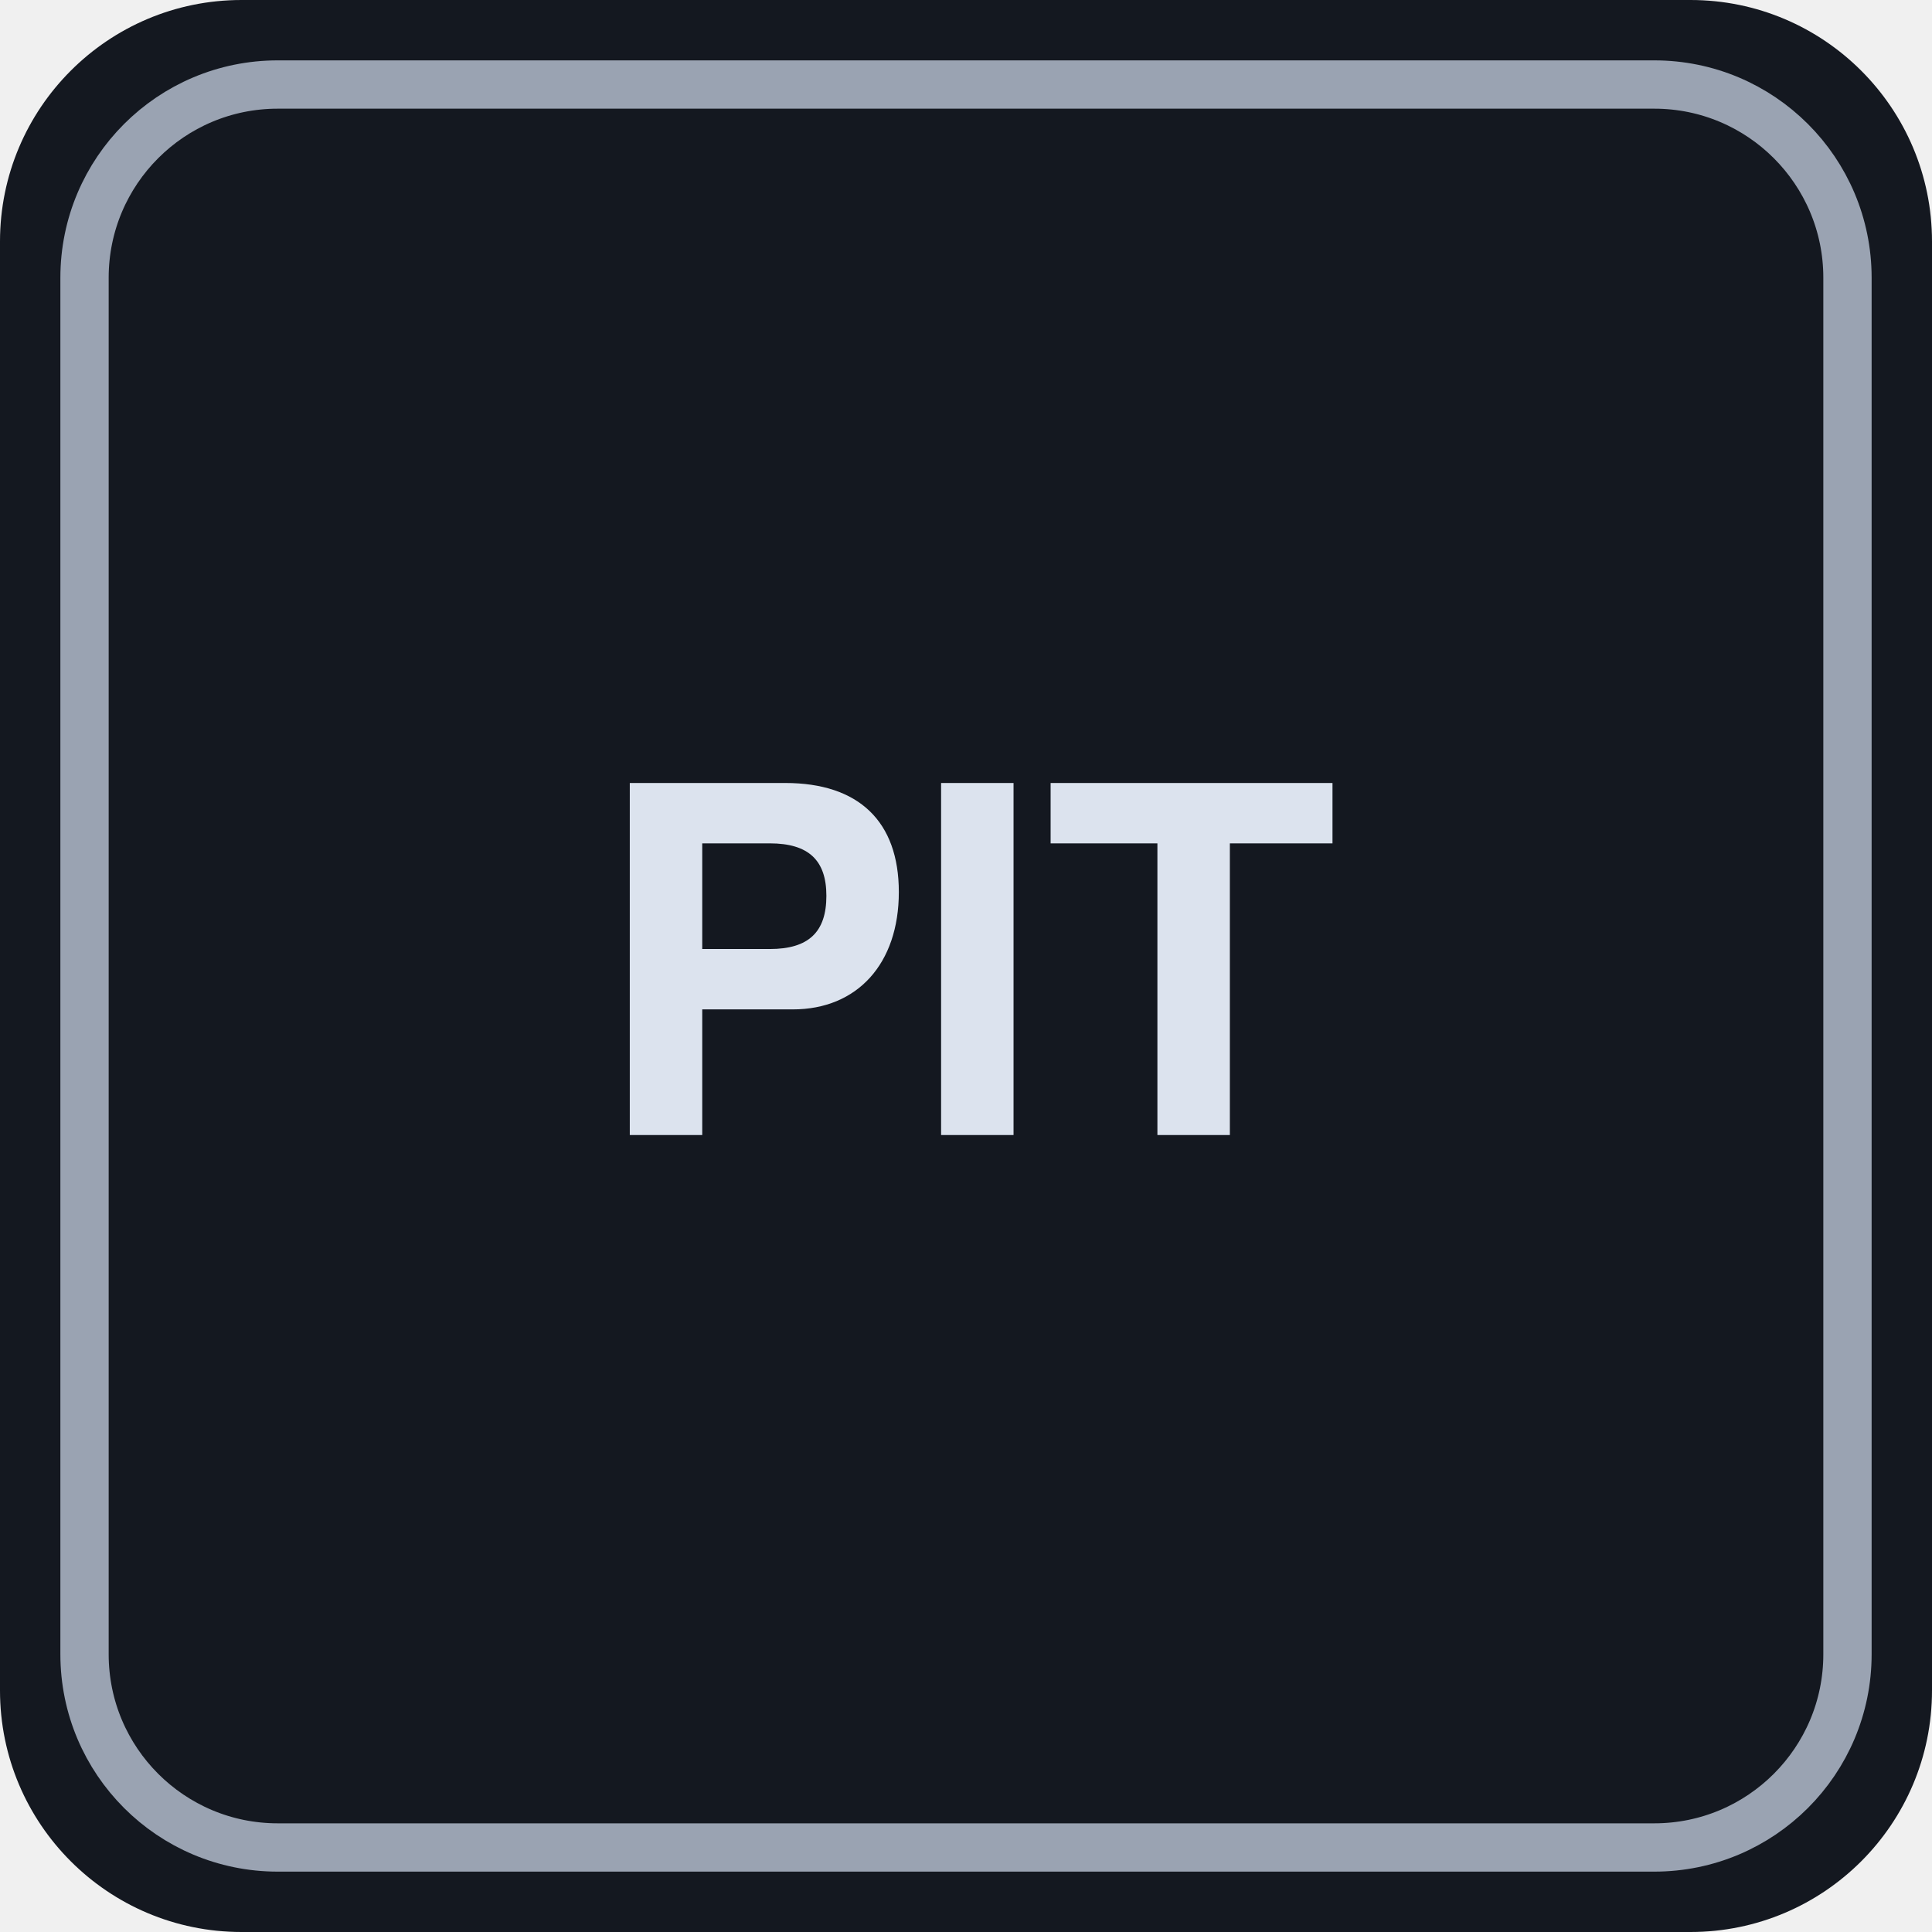
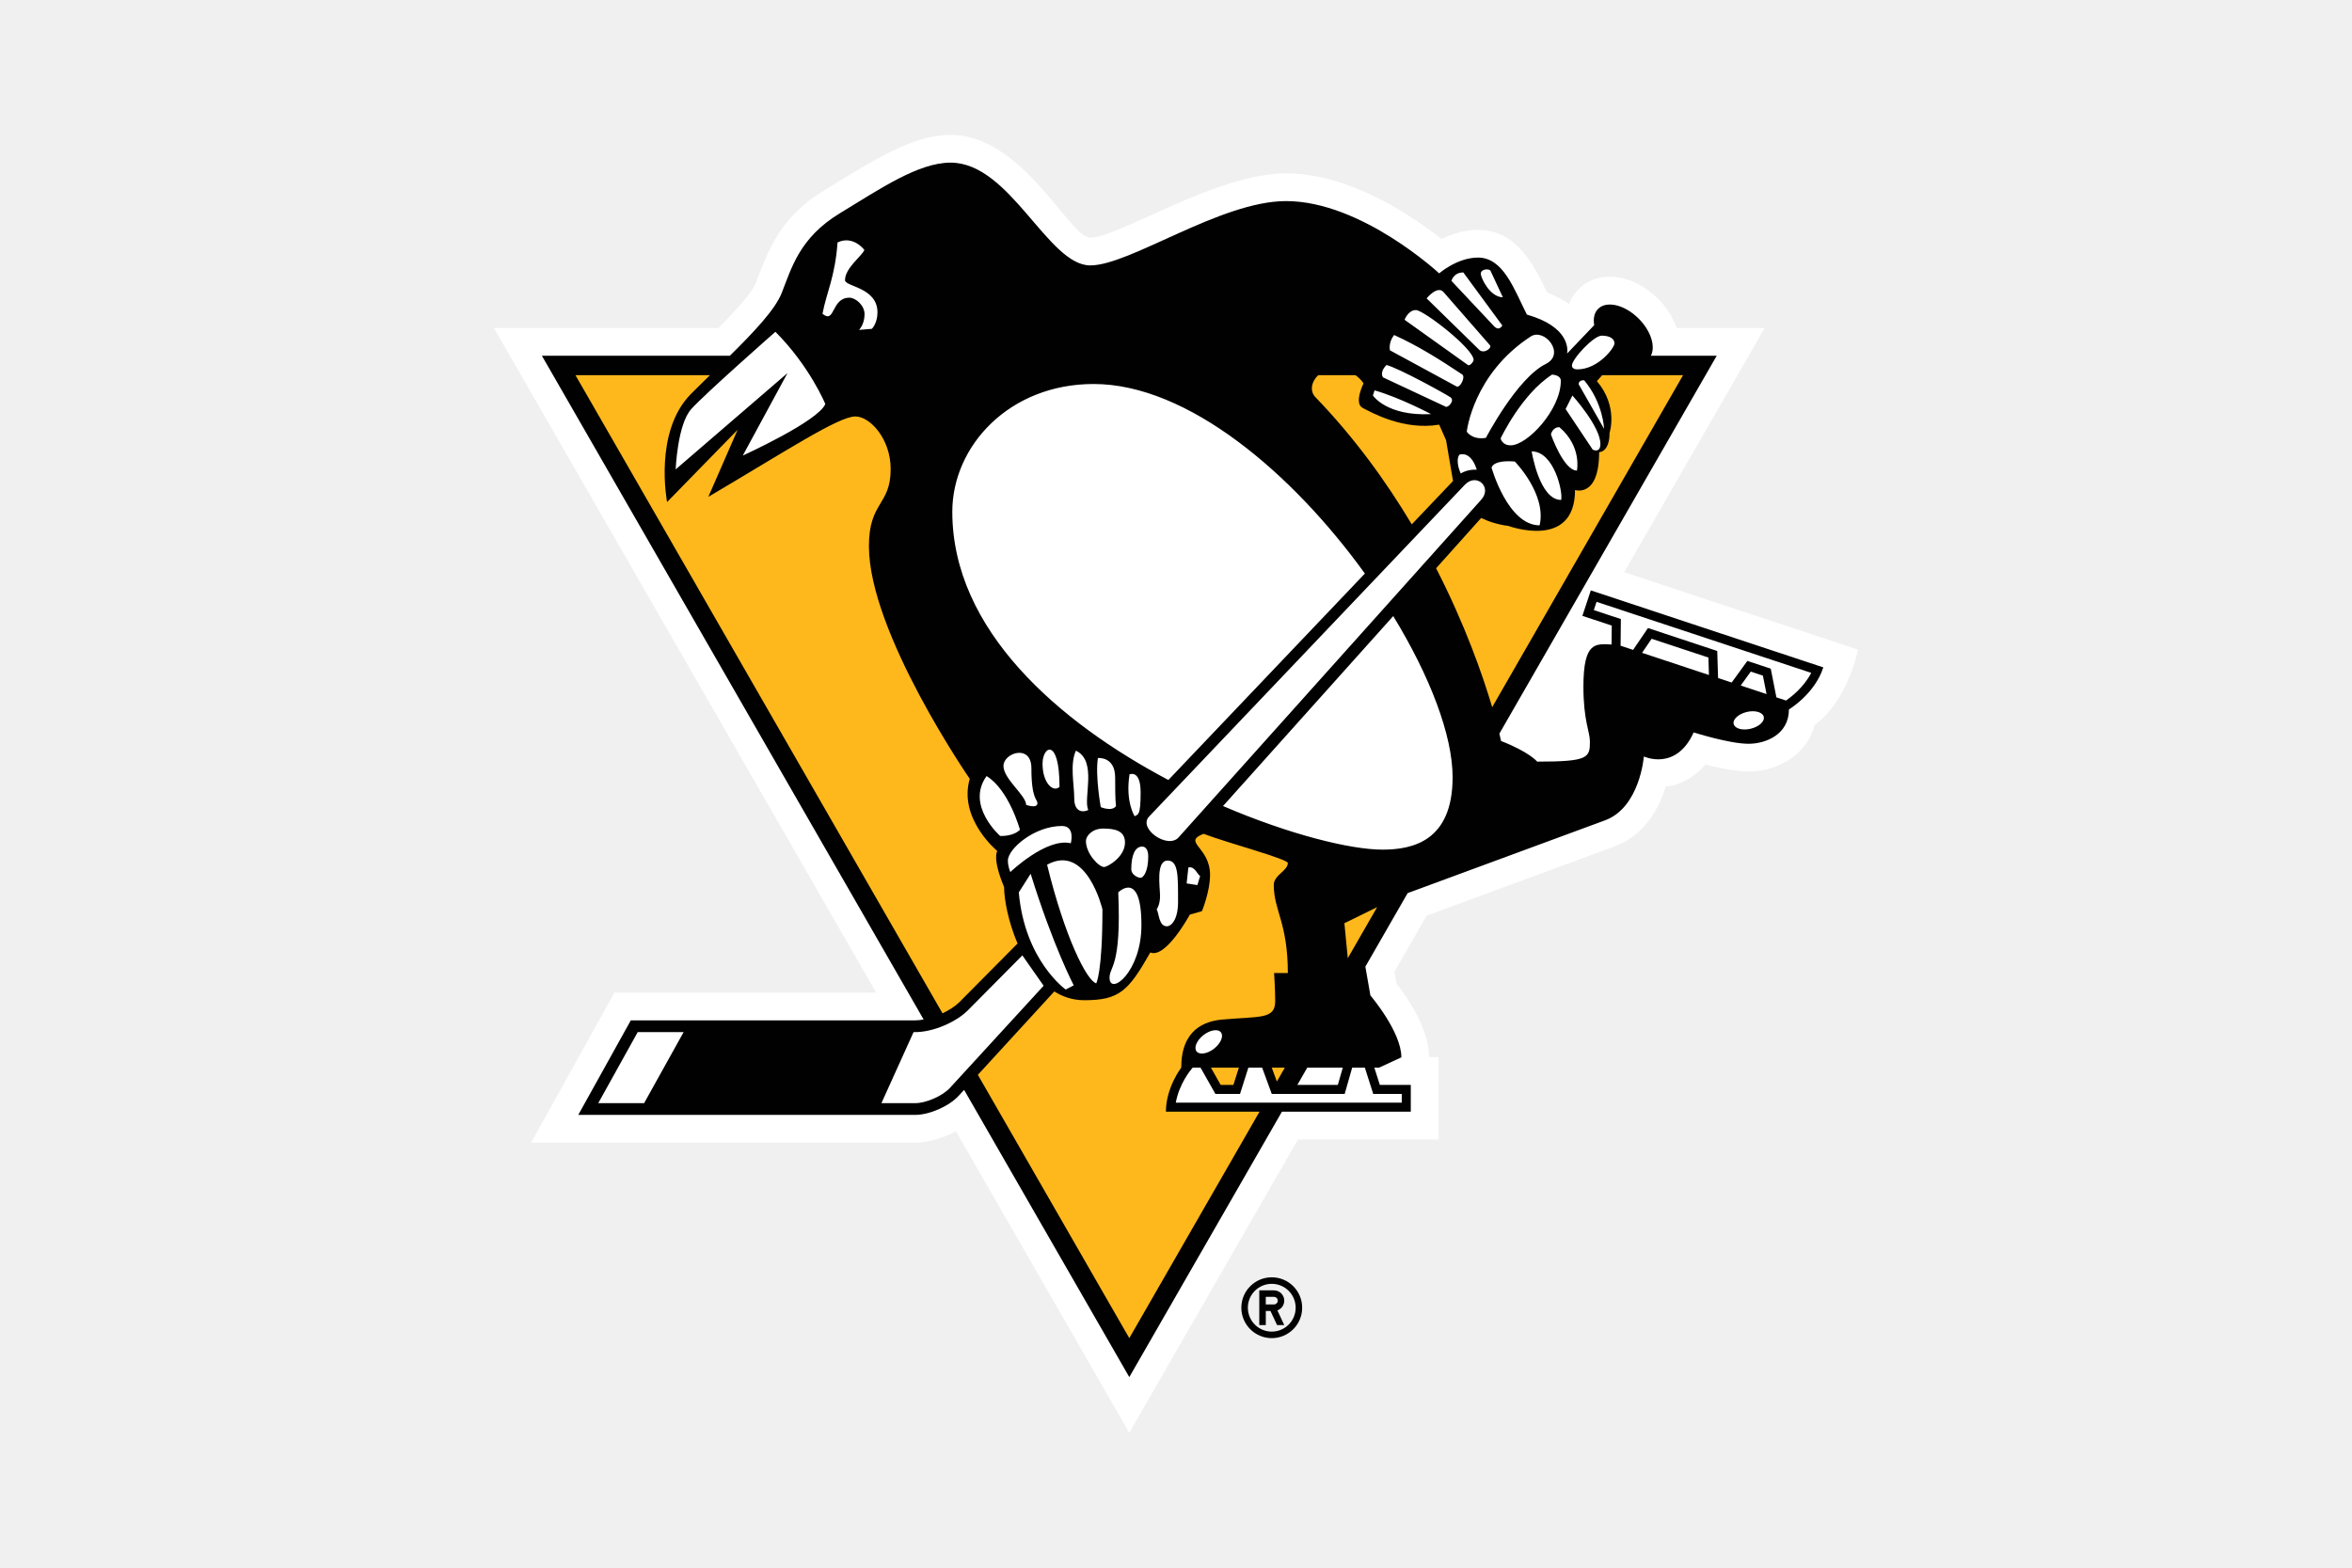
- <svg xmlns="http://www.w3.org/2000/svg" viewBox="0 0 80 80" width="80" height="80" role="img" aria-label="PIT">
-   <rect width="80" height="80" rx="10" fill="#141820" />
-   <rect x="3.5" y="3.5" width="73" height="73" rx="8" fill="none" stroke="#9aa3b2" stroke-width="2" />
-   <text x="40" y="47" text-anchor="middle" font-family="ui-sans-serif,system-ui,Helvetica,Arial,sans-serif" font-size="20" font-weight="700" fill="#dce3ee">PIT</text>
+ <svg xmlns="http://www.w3.org/2000/svg" viewBox="0 0 960 640">
+   <path fill="#010101" d="M519.087 521.45c-6.857 0-12.423 5.557-12.423 12.418 0 6.854 5.566 12.42 12.423 12.42s12.414-5.566 12.414-12.42c0-6.86-5.559-12.419-12.414-12.419m0 22.173a9.752 9.752 0 0 1-9.755-9.755 9.74 9.74 0 0 1 9.755-9.748 9.745 9.745 0 0 1 9.752 9.748 9.75 9.75 0 0 1-9.752 9.755m5.102-12.634a4.22 4.22 0 0 0-1.236-2.976 4.2 4.2 0 0 0-2.978-1.23h-5.984v14.175h2.66v-5.757h1.909l2.687 5.757h2.943l-2.807-6.003a4.22 4.22 0 0 0 2.032-1.538c.502-.71.772-1.558.774-2.428m-4.214 1.55h-3.324v-3.102h3.324c.855 0 1.555.695 1.555 1.553a1.557 1.557 0 0 1-1.555 1.55" />
+   <path fill="#fff" d="M720.259 133.914H684.35c-1.459-4.169-3.901-8.254-7.502-11.847-10.419-10.434-24.417-12.129-32.569-3.983-1.722 1.728-3.008 3.786-3.863 6.07-2.401-1.757-5.41-3.346-8.996-4.767-5.042-10.586-12.161-25.552-28.164-25.552-5.716 0-10.835 1.774-14.858 3.772-11.798-9.345-37.38-26.835-63.492-26.835-28.592 0-68.265 26.255-79.899 26.255-8.475 0-27.488-41.948-57.006-41.948-15.856 0-31.921 10.746-51.063 22.293-18.261 10.937-23.143 24.164-28.425 38.112-1.801 4.547-9.764 12.867-15.291 18.43H201.6l156.017 271.308H250.804l-34.017 61.258h156.726c5.373 0 11.341-1.839 16.658-4.636l70.766 123.077 68.862-119.765h57.351V431.57h-3.85c-.038-11.667-8.87-24.388-13.299-30.004l-.846-4.852 13.158-22.9 76.692-28.282c12.451-4.59 18.235-15.747 20.926-24.466 0 0 8.46-.084 16.176-8.945 5.408 1.393 12.287 2.831 17.617 2.831 11.604 0 23.792-6.632 26.94-18.98 0 0 12.284-7.55 17.736-30.757l-95.468-31.605z" />
+   <path fill="#010101" d="m645.874 251.421 11.986 3.966-.078 7.73c-6.384-.243-11.491-1.458-11.491 17.207 0 13.925 2.656 18.436 2.656 22.363 0 6.662-.568 8.243-21.51 8.243 0 0-3.27-3.97-14.757-8.418 0 0-.217-1.063-.686-3.014l88.702-154.257h-26.873c1.988-3.818.029-10.166-4.978-15.175-5.67-5.663-13.084-7.446-16.555-3.976-1.581 1.575-2.061 3.971-1.597 6.65l-11.047 11.582c.298-1.749.922-10.94-16.427-15.895-5.228-10.344-9.587-23.274-19.963-23.274-8.478 0-15.836 6.447-15.836 6.447s-31.696-29.51-62.513-29.51c-26.75 0-63.656 26.263-79.9 26.263-17.332 0-32.648-41.959-57.005-41.959-13.093 0-28.552 10.53-45.19 20.661-16.63 10.1-19.731 22.481-23.786 32.634-2.686 6.73-11.193 15.748-21.131 25.552H221.19l155.798 270.957c-1.184.213-2.335.36-3.388.36H257.47l-21.442 38.592h137.485c5.847 0 13.862-3.514 17.809-7.83l2.194-2.375 67.422 117.252 62.305-108.368h52.589v-10.934h-12.636l-2.242-7.03h1.926l9.104-4.212c0-10.506-12.632-25.257-12.632-25.257l-2.062-11.766 17.257-30.018 80.546-29.707c14.28-5.262 15.874-26.077 15.874-26.077s13.096 6.152 20.329-9.827c0 0 14.524 4.641 22.427 4.641 6.859 0 16.449-3.704 16.449-14.009 0 0 10.577-6.337 14.035-17.178l-94.897-31.432zm7.89-114.39c3.308 0 5.209 1.28 5.209 3.133 0 1.844-6.691 10.632-15.175 10.632-1.788 0-2.202-.978-2.202-1.53 0-2.705 8.842-12.236 12.167-12.236zm-7.151 18.222c7.827 9.441 8.105 19.803 8.105 19.803l-10.369-18.198c0-1.855 2.264-1.605 2.264-1.605m-4.818 6.208s11.43 12.647 11.43 19.78c0 3.908-3.122 2.337-3.122 2.337l-11.074-16.589zm1.848 30.65c-5.432 0-10.603-14.738-10.603-14.738s.544-2.98 3.449-2.98c9.274 7.911 7.154 17.718 7.154 17.718m-18.466-7.833c9.213 0 12.838 16.78 12.024 19.825-8.937 0-12.024-19.825-12.024-19.825m3.239 30.191c-13.016 0-19.608-23.522-19.608-23.522s.261-3.26 9.476-2.537c0 0 13.078 13.286 10.132 26.06m8.65-59.01c0 11.821-13.678 26.342-20.454 26.342-3.57 0-4.108-2.829-4.108-2.829s8.45-17.973 20.979-26.04c0 0 3.583.093 3.583 2.526m-12.1-18.209c5.669-3.239 14.044 7.235 6.047 11.288-11.812 5.781-24.515 30.21-24.515 30.21-5.696.96-7.815-2.53-7.815-2.53s2.515-23.57 26.283-38.968M481.087 341.831c-4.398 5.01-16.741-3.585-12.056-8.489l128.986-135.566c4.777-4.77 11.11 1.136 6.583 6.202zm8.767 15.807-1.13 3.695-4.38-.684.699-6.487c2.562-.703 3.629 2.773 4.811 3.476m-13.277-6.313c4.438 0 4.258 6.38 4.258 16.946 0 7.048-2.694 9.876-4.545 9.876-3.323 0-3.153-5.097-4.173-6.91 0 0 1.371-1.795 1.371-5.388 0-3.608-1.809-14.524 3.089-14.524m-60.269-12.58c-2.897 2.881-8.1 2.518-8.1 2.518s-14.162-12.46-5.521-24.439c9.157 5.61 13.62 21.92 13.62 21.92zm-6.731-26.05c0-5.362 11.404-9.125 11.404.933 0 12.73 2.45 12.524 2.45 14.273 0 2.366-4.606.68-4.606.68 0-3.89-9.247-10.537-9.247-15.887zm23.876 24.51c5.537 0 3.609 7.051 3.609 7.051-9.932-2.369-24.679 11.745-24.679 11.745s-.999-2.205-.999-4.679c0-4.797 10.812-14.117 22.068-14.117zm-7.925-25.44c0-7.29 6.923-10.79 6.923 9.457-2.416 2.406-6.923-1.336-6.923-9.459zm-4.855 44.942c9.209 29.623 17.587 45.558 17.587 45.558l-3.273 1.711s-16.736-11.83-19.149-39.662zm6.712-3.684c16.185-8.929 22.589 18.214 22.589 18.214 0 25.87-2.53 30.194-2.53 30.194-3.778-.98-12.733-18.466-20.059-48.408m16.82-22.375c-1.809 1.02-5.737 1.215-5.737-4.679 0-5.702-1.871-13.948.679-19.512 8.917 4.214 2.808 19.714 5.058 24.191m-.972 12.68c0-1.942 2.434-5.072 7.042-5.072 4.618 0 8.903.793 8.903 5.696 0 5.99-7.245 10-8.513 10-2.232 0-7.432-5.535-7.432-10.624m4.899-33.872s7.03-.738 7.03 7.942c0 3.411.006 9.124.349 11.645-1.581 2.448-6.22.463-6.22.463s-2.322-12.87-1.159-20.05m8.299 54.858s9.455-9.504 9.455 13.36c0 19.32-13.008 29.051-13.008 21.438 0-4.683 4.882-4.15 3.552-34.798zm4.603-48.176s4.527-2.085 4.527 7.341c0 9.505-1.001 8.941-2.436 9.74 0 0-3.866-5.87-2.091-17.08m4.513 42.223c-1.391 0-3.805-1.488-3.805-3.414 0-5.909 1.59-9.339 4.46-9.339 1.743 0 2.469 1.913 2.469 3.948 0 6.6-2.158 8.805-3.124 8.805m130.11-172.729s4.548-1.988 7.104 6.11c-4.058-.215-6.527 1.574-6.527 1.574s-2.401-4.972-.577-7.684m12.735-75.034 5.017 10.75c-5.318 0-9.014-8.03-9.014-9.59 0-2.033 3.52-2.194 3.997-1.16m-11.118.621 15.907 21.648s-1.242 2.58-3.439.232l-17.315-18.437s.826-3.443 4.847-3.443m-8.068 8.031 18.929 21.682c1.022 1.025-2.439 3.768-4.396 1.85l-21.444-20.975s4.396-5.436 6.911-2.557m-11.286 7.336c3.183 0 23.558 15.737 23.558 20.384 0 .538-1.487 2.638-2.351 2.026l-25.825-18.446s1.438-3.964 4.618-3.964m-8.91 10.17c9.968 4.518 18.822 10.15 27.798 16.106 1.491 1.004-.856 5.67-2.304 4.902l-27.158-14.739s-.831-2.954 1.664-6.27m-3.084 12.24c5.538 1.582 23.687 11.602 26.036 13.157 2.02 1.311-.859 4.313-1.828 3.903l-25.602-11.977s-1.707-1.92 1.394-5.083m-4.876 10.372c10.17 2.867 23.073 9.693 23.073 9.693-18.142.908-23.749-7.599-23.749-7.599zm-114.684-2.603c38.587 0 81.387 36.695 110.726 77.384l-80.201 84.274c-44.788-23.659-88.195-61.217-88.195-109.496 0-26.815 23.23-52.162 57.67-52.162M341.851 98.977c6.431-3.069 10.95 3.065 10.95 3.065-.879 2.373-7.901 7.36-7.901 12.335 0 2.68 13.251 2.905 13.251 13.145 0 4.475-2.285 6.723-2.285 6.723l-5.244.436s2.258-2.217 2.258-6.42c0-3.615-3.641-6.73-6.176-6.73-7.532 0-5.762 10.896-10.99 6.573 1.552-8.483 5.171-15.118 6.137-29.127m-25.358 36.478c14.032 14.044 20.365 29.482 20.365 29.482-2.831 7.02-33.683 21.051-33.683 21.051l18.249-33.675-45.635 39.307s.703-18.255 6.314-24.574c5.622-6.294 34.39-31.59 34.39-31.59M262.904 450.36h-18.723l16.109-29.002h18.738zm124.881-6.29c-3.06 3.347-9.725 6.29-14.272 6.29h-13.751l13.122-29.002h.717c7.083 0 16.527-3.938 21.525-8.974l22.165-22.353 8.68 12.39zm145.789-8.204h14.498l-2.014 7.03h-16.519zm-45.193-6.648c-1.189-1.514.091-4.49 2.812-6.632 2.761-2.168 5.973-2.663 7.144-1.13 1.204 1.513-.058 4.5-2.805 6.655-2.758 2.147-5.962 2.638-7.151 1.107m72.125 17.383h11.64v3.546h-92.228c1.443-7.758 5.883-13.14 6.896-14.28h3.2l6.08 10.734h10.032l3.409-10.736h5.625l3.93 10.736h29.76l3.055-10.736h5.177zm3.774-99.745c-13.093 0-38.033-6.176-65.088-17.793l69.47-77.549c14.93 24.424 24.24 48.623 24.24 65.778 0 26.223-16.51 29.563-28.622 29.563zm105.952-80.344 3.904-5.737 23.178 7.666.207 7.12zm44.35 30.988c-3.397.814-6.516-.044-6.958-1.942-.472-1.865 1.929-4.076 5.318-4.896 3.367-.814 6.513.076 6.951 1.951.463 1.885-1.918 4.073-5.311 4.887m-4.088-17.64 4.106-5.684 4.945 1.642 1.493 7.535zm-58.839-34.165 87.629 29.004c-3.08 5.95-8.352 9.953-10.284 11.292l-3.939-1.3-2.307-11.715-9.549-3.159-6.391 8.817-5.557-1.84-.343-11.038-28.272-9.362-6.065 8.916-5.113-1.697.114-10.888-11.042-3.655z" />
+   <path fill="#ffb81c" d="M409.838 362.153c-4.977-11.99-2.778-14.724-2.778-14.724s-15.989-13.136-11.245-29.479c0 0-41.154-59.633-41.154-94.989 0-18.302 8.881-16.52 8.881-31.482 0-12.284-8.404-21.465-14.425-21.465-6.902 0-28.446 14.226-59.998 32.821l11.942-27.368-28.778 29.491s-5.621-28.789 9.864-44.258c2.509-2.53 5.083-5.029 7.639-7.529H234.89l149.812 260.517c2.729-1.303 5.25-2.905 7.01-4.692l23.617-23.809c-3.777-8.847-5.49-18.013-5.49-23.034zm180.385-182.472-2.803-6.317c-14.515 2.445-27.506-4.914-31.219-6.829-3.721-1.888.34-10.02.34-10.02s-1.007-1.754-3.289-3.345h-15.183c-2.858 2.567-3.525 6.526-1.189 8.935 16.112 16.721 29.046 34.665 39.351 51.963l16.841-17.705zm61.567-24.098c8.814 10.42 5.177 21.087 5.177 21.087 0 8.06-4.26 7.924-4.26 7.924 0 18.745-9.839 15.453-9.839 15.453 0 24.671-27.175 14.67-27.175 14.67-4.434-.574-8.126-1.803-11.13-3.262l-18.399 20.532c11.927 23.221 19.077 43.857 22.891 56.718l77.91-135.535h-33.008zM525.648 352.331c0-1.657-24.704-8.217-34.396-11.93-8.861 3.482 2.649 5.26 2.649 16.768 0 6.82-3.32 14.82-3.32 14.82l-4.934 1.4s-9.819 18.111-16.127 15.444c-9.004 15.835-12.688 19.5-26.993 19.5-4.595 0-8.638-1.339-12.193-3.577l-31.207 34.037 61.811 107.495 53.161-92.459h-38.218c0-9.845 6.261-17.965 6.261-17.965 0-15.67 9.651-19.008 16.84-19.649 15.277-1.344 21.505-.018 21.505-7.482 0-5.27-.459-11.49-.459-11.49h5.62c0-20.528-5.74-25.512-5.74-35.989 0-4.012 5.74-5.745 5.74-8.923m-4.475 89.188 3.25-5.655h-5.341z" />
+   <path fill="#ffb81c" d="M498.235 442.896h5.192l2.24-7.032h-11.411zm51.881-51.72 11.983-20.84-13.365 6.56z" />
</svg>
